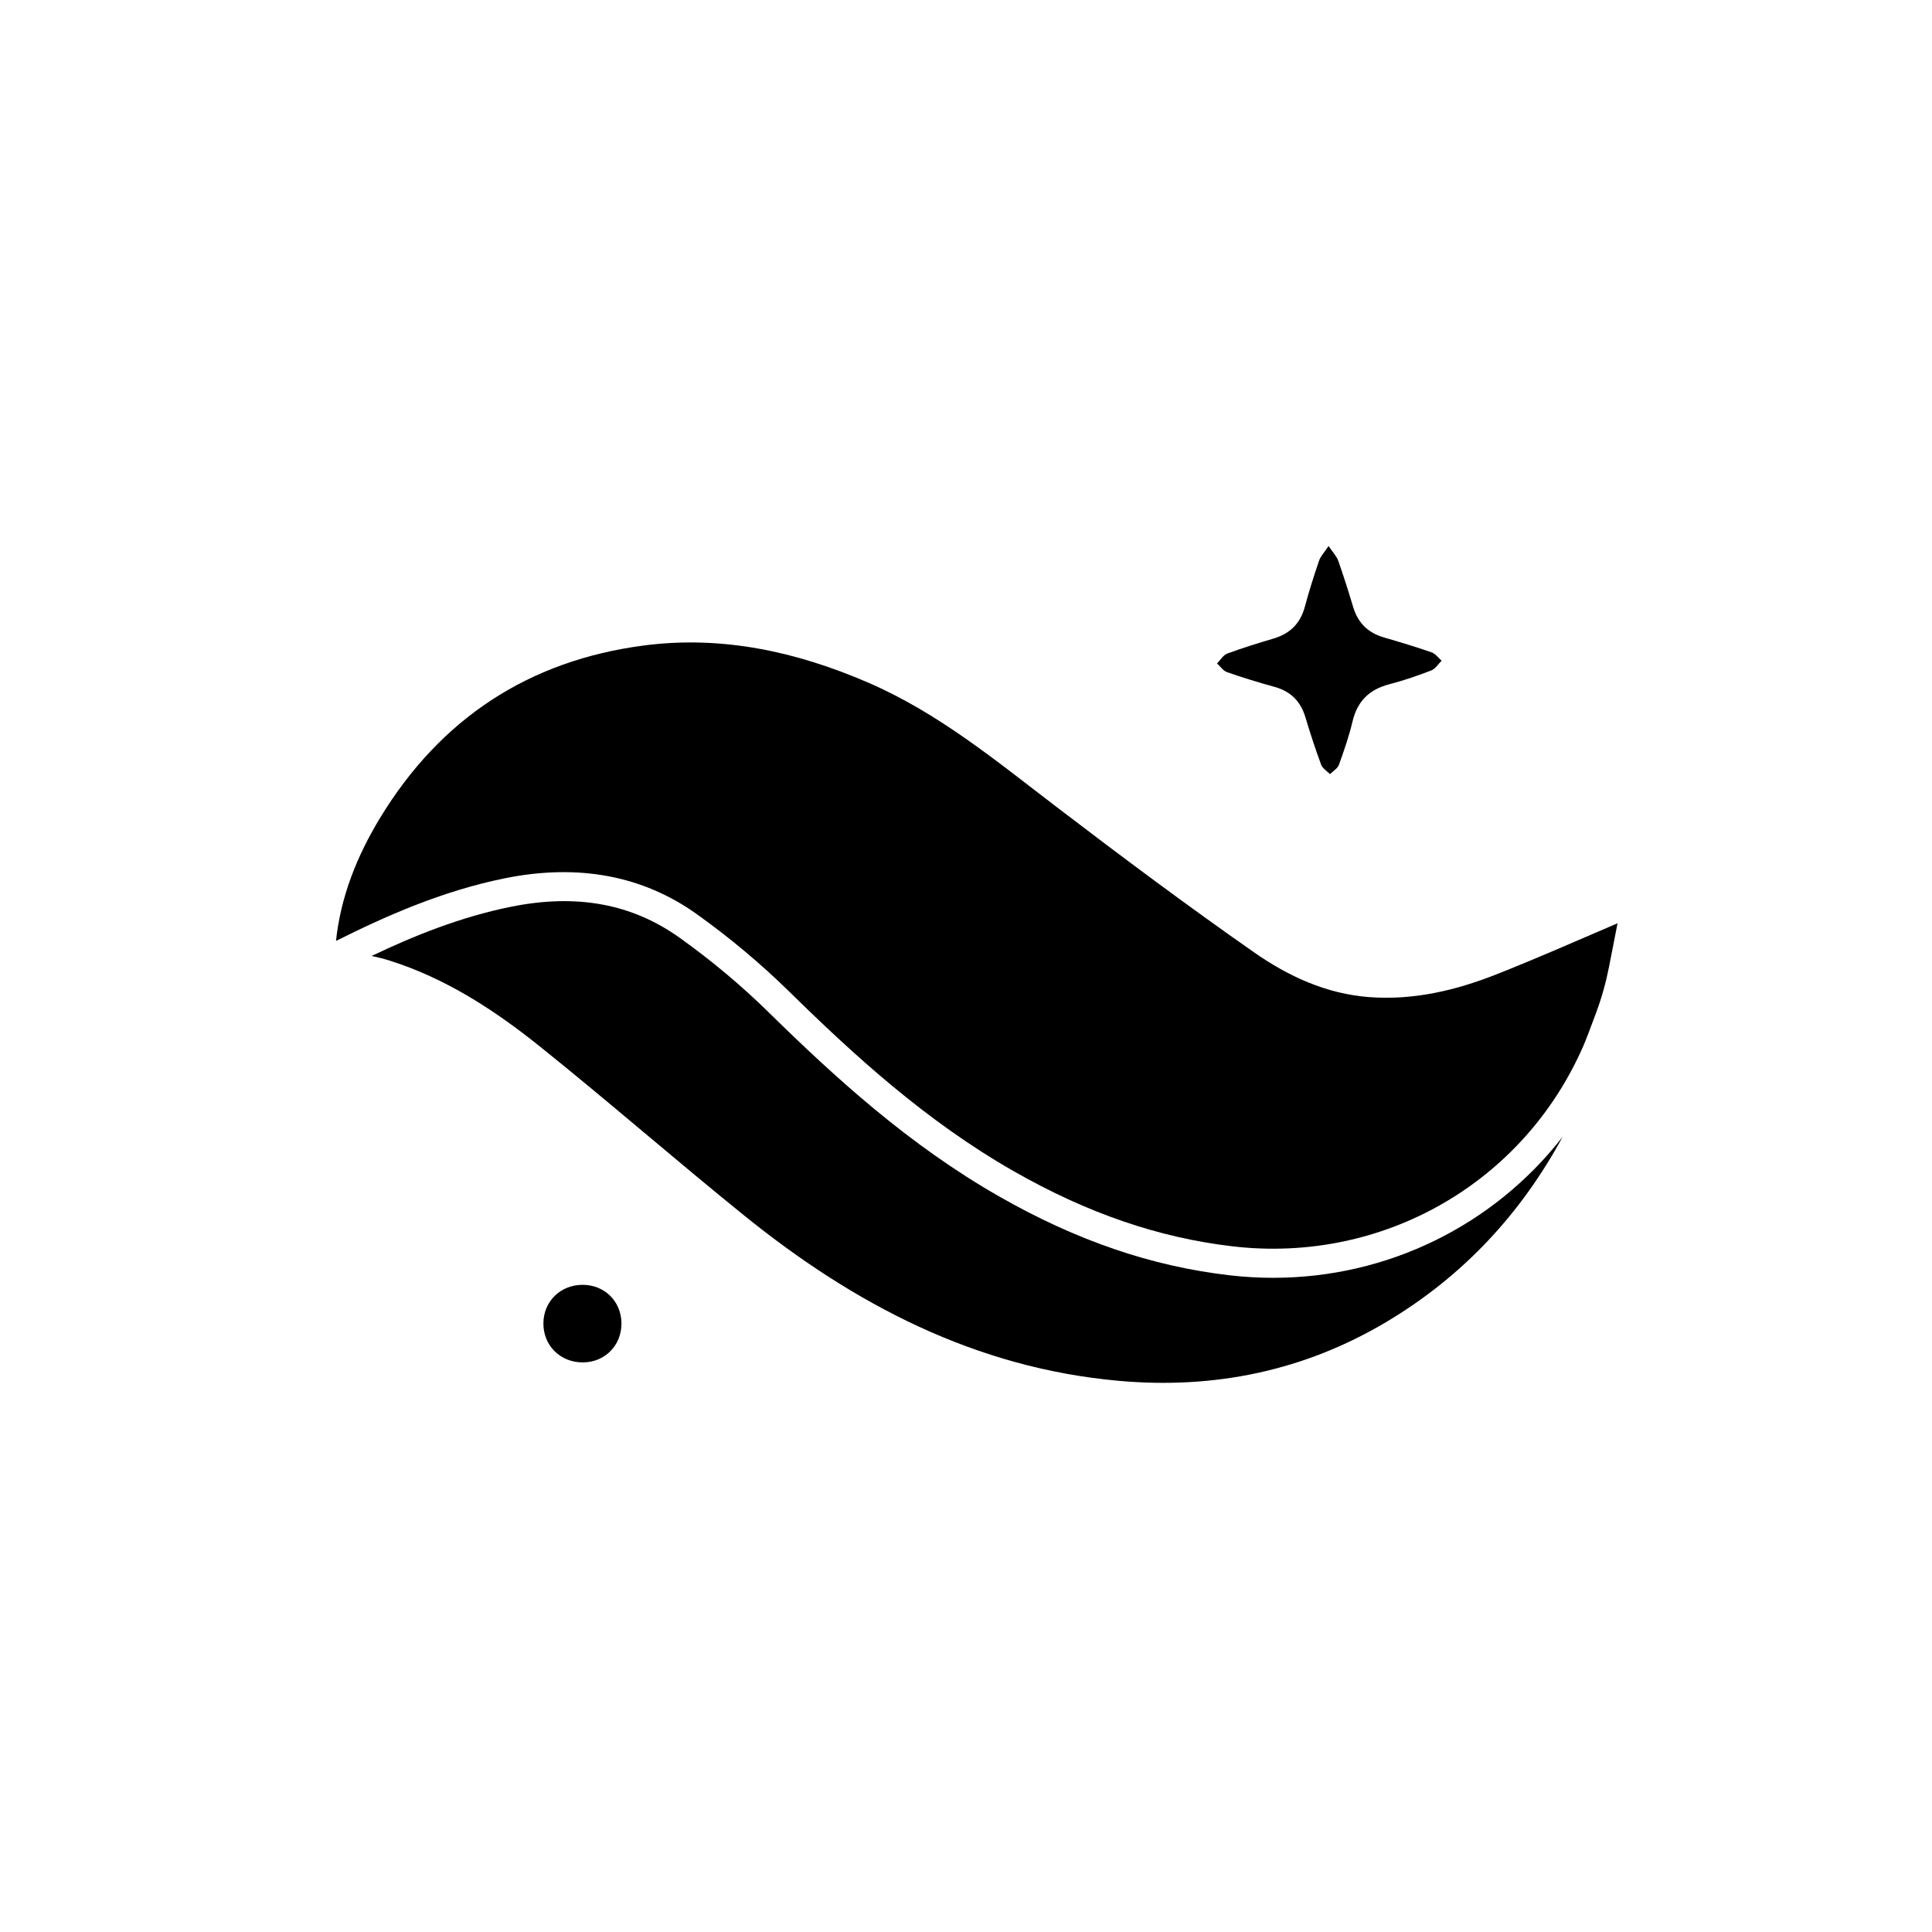
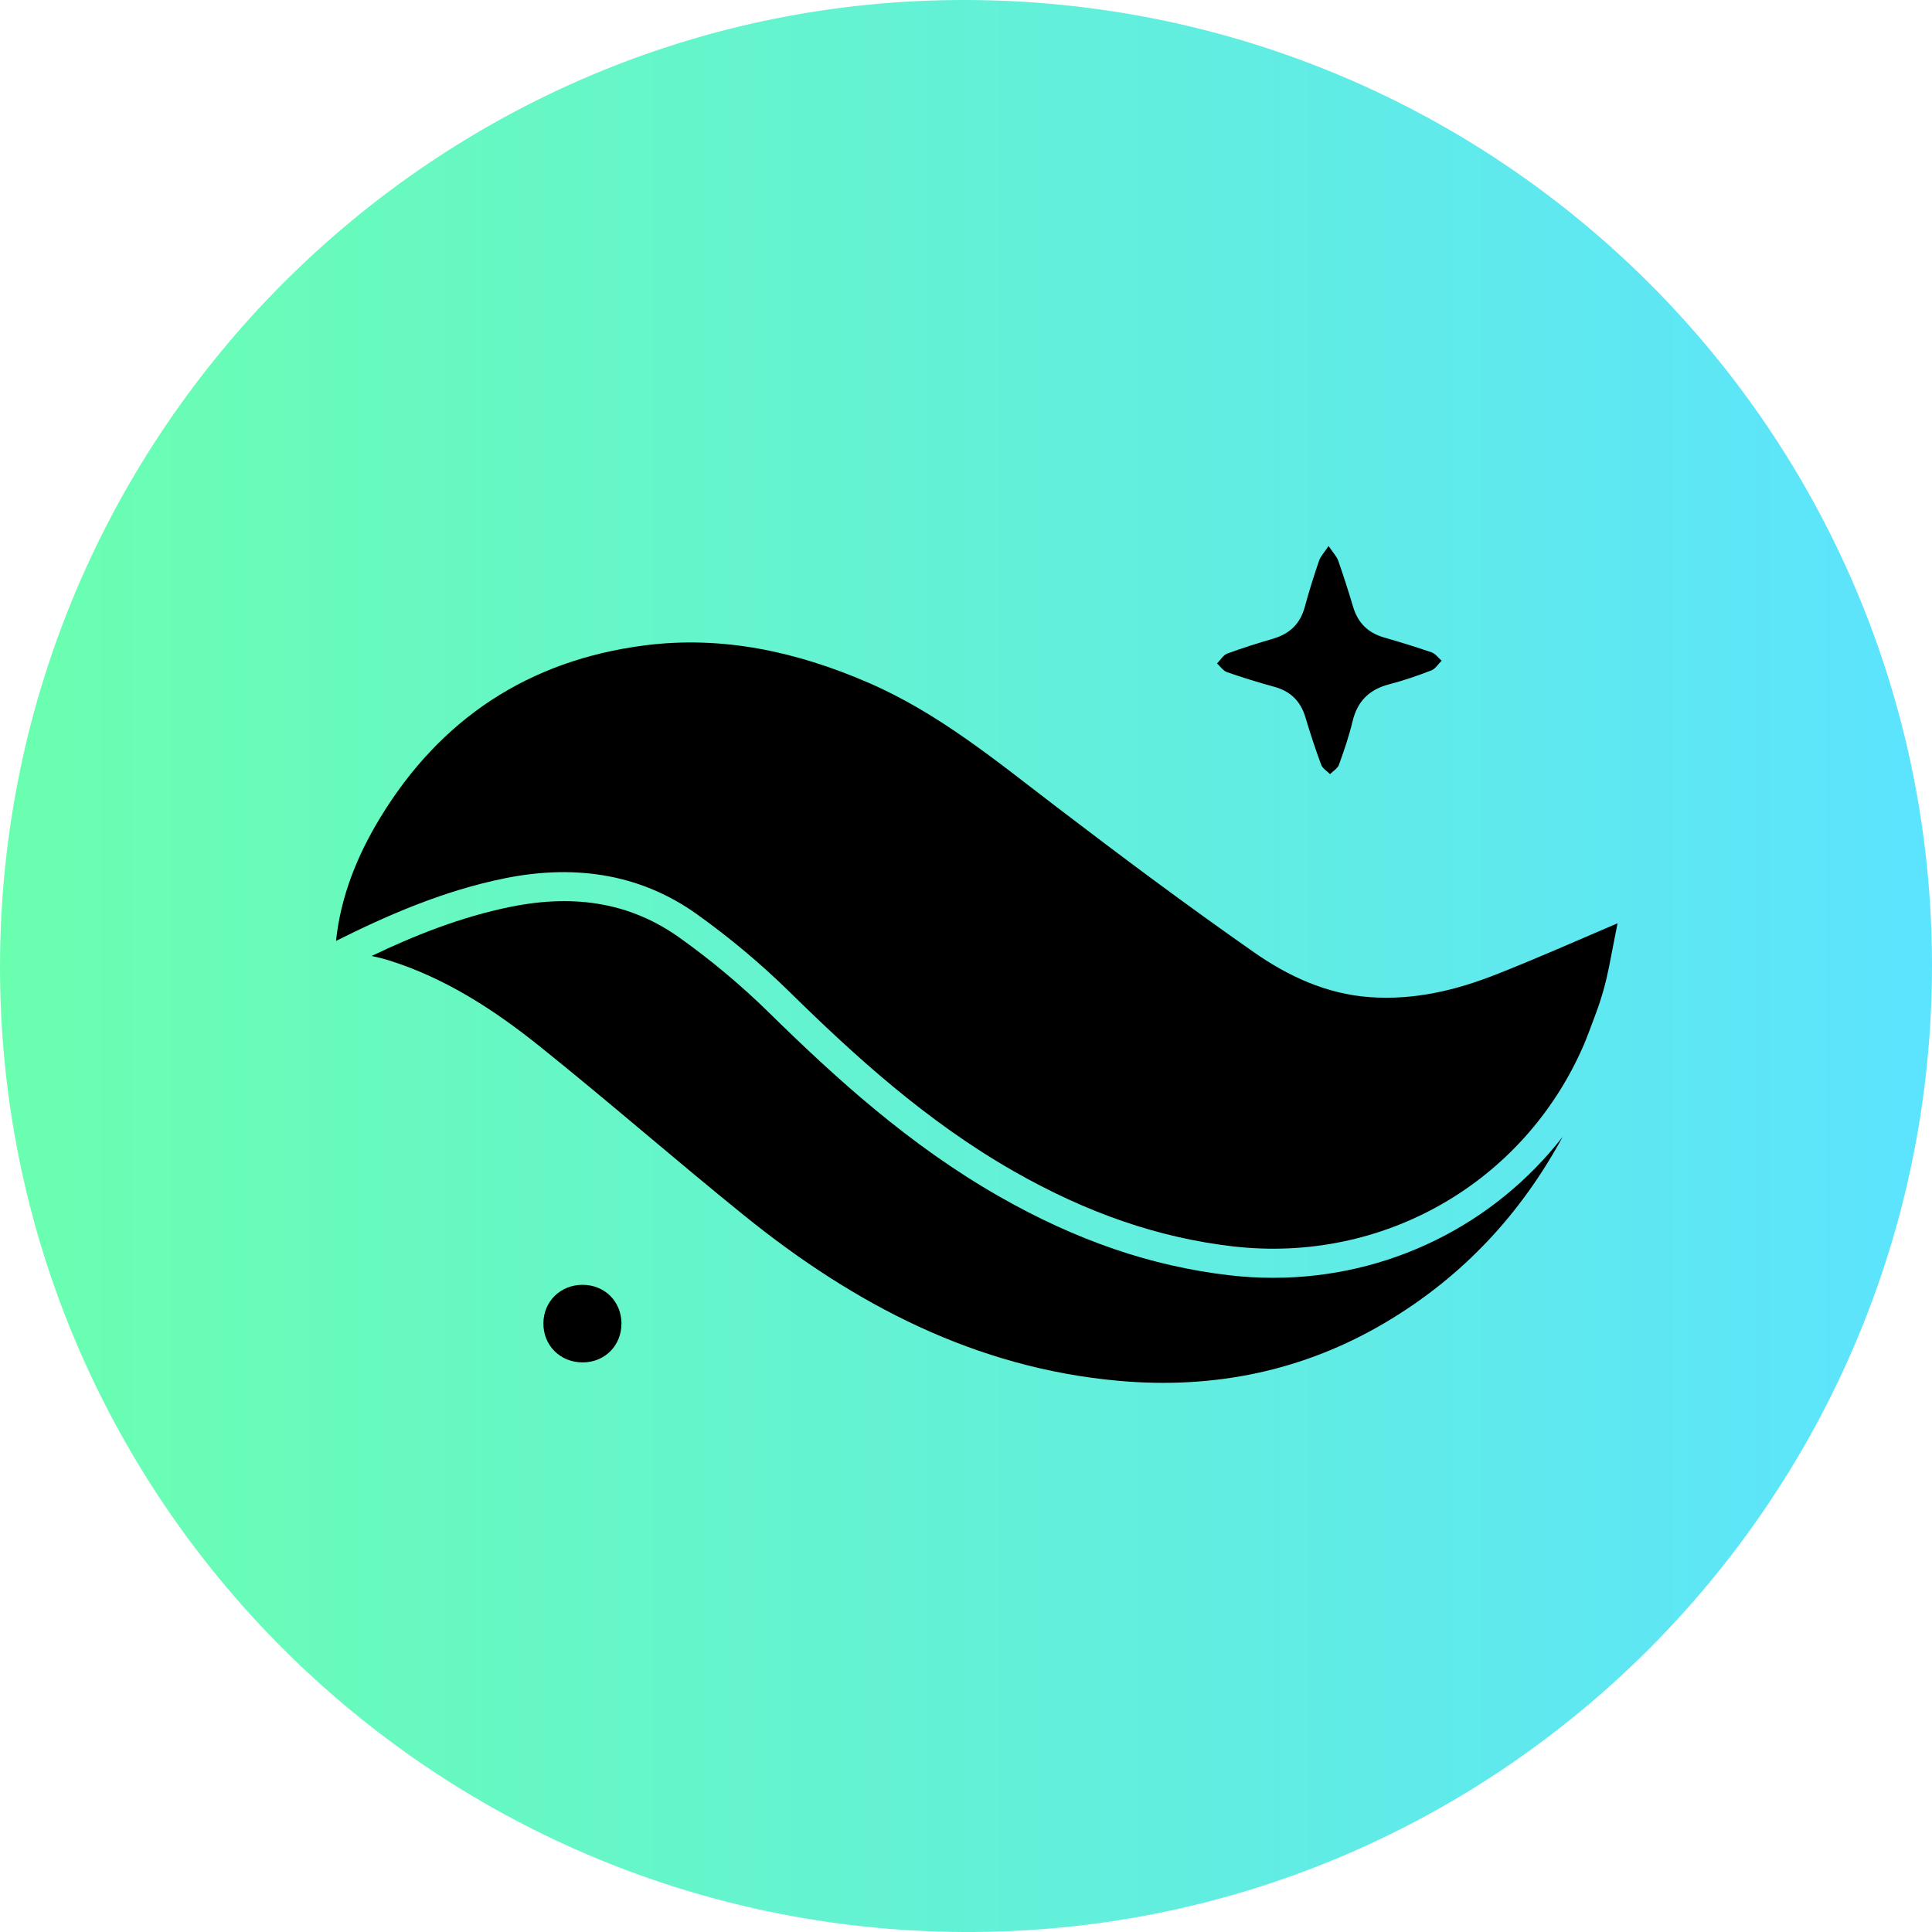
- <svg xmlns="http://www.w3.org/2000/svg" width="80" height="80" viewBox="0 0 46 46" fill="none">
+ <svg xmlns="http://www.w3.org/2000/svg" width="46" height="46" viewBox="0 0 46 46" fill="none">
+   <path d="M23.016 0C35.734 0.039 46.001 10.309 46 22.992C45.999 35.72 35.638 46.059 22.942 46C10.235 45.942 -0.034 35.631 8.28428e-05 22.964C0.033 10.27 10.365 -0.037 23.016 0Z" fill="url(#paint0_linear_975_619)" />
  <path d="M12.032 20.909C13.772 20.56 15.306 20.848 16.59 21.765C17.377 22.328 18.118 22.949 18.792 23.61C20.338 25.128 22.054 26.696 24.128 27.881C25.885 28.886 27.595 29.472 29.359 29.676C32.926 30.088 36.28 28.165 37.703 24.893C37.756 24.773 37.884 24.438 38.009 24.096C38.138 23.747 38.239 23.383 38.311 23.015L38.513 21.983C37.519 22.409 36.579 22.824 35.626 23.2C34.661 23.581 33.661 23.819 32.607 23.741C31.577 23.665 30.667 23.241 29.85 22.669C28.262 21.559 26.709 20.399 25.169 19.223C23.736 18.129 22.349 16.978 20.671 16.253C18.963 15.514 17.192 15.127 15.336 15.368C12.593 15.724 10.487 17.108 9.049 19.475C8.501 20.378 8.112 21.345 8 22.403C9.155 21.825 10.522 21.212 12.033 20.909H12.032Z" fill="black" />
  <path d="M30.314 30.424C29.971 30.424 29.626 30.405 29.277 30.364C27.419 30.15 25.622 29.535 23.783 28.483C21.64 27.259 19.884 25.656 18.304 24.105C17.656 23.469 16.943 22.871 16.185 22.33C15.048 21.517 13.734 21.274 12.168 21.589C10.961 21.832 9.838 22.288 8.848 22.761C8.988 22.791 9.129 22.825 9.266 22.868C10.606 23.289 11.769 24.046 12.849 24.912C14.495 26.231 16.083 27.62 17.724 28.945C20.337 31.056 23.225 32.572 26.638 32.877C28.905 33.08 31.045 32.643 33.005 31.477C34.874 30.364 36.232 28.86 37.206 27.067C35.566 29.172 33.045 30.424 30.315 30.424H30.314Z" fill="black" />
  <path d="M31.633 13C31.74 13.16 31.826 13.248 31.863 13.351C31.99 13.714 32.107 14.08 32.217 14.449C32.33 14.829 32.57 15.067 32.95 15.177C33.33 15.287 33.709 15.402 34.083 15.531C34.176 15.563 34.245 15.662 34.324 15.731C34.243 15.81 34.177 15.925 34.079 15.962C33.753 16.088 33.419 16.204 33.081 16.291C32.605 16.414 32.319 16.692 32.204 17.174C32.12 17.526 32.002 17.87 31.879 18.21C31.847 18.298 31.74 18.358 31.667 18.432C31.594 18.358 31.489 18.296 31.456 18.207C31.319 17.836 31.195 17.46 31.082 17.081C30.969 16.7 30.734 16.462 30.349 16.355C29.968 16.25 29.589 16.134 29.216 16.004C29.123 15.972 29.056 15.868 28.977 15.797C29.057 15.716 29.124 15.598 29.221 15.561C29.581 15.428 29.949 15.314 30.318 15.205C30.71 15.089 30.959 14.85 31.067 14.449C31.166 14.079 31.283 13.712 31.407 13.348C31.442 13.245 31.528 13.158 31.633 13H31.633Z" fill="black" />
  <path d="M14.796 31.509C14.8 32.032 14.404 32.434 13.883 32.438C13.343 32.443 12.933 32.038 12.938 31.504C12.942 30.986 13.344 30.591 13.87 30.591C14.396 30.591 14.793 30.985 14.797 31.509H14.796Z" fill="black" />
+   <defs>
+     <linearGradient id="paint0_linear_975_619" x1="-0.054" y1="23" x2="45.945" y2="23" gradientUnits="userSpaceOnUse">
+       <stop stop-color="#6AFFAF" />
+       <stop offset="1" stop-color="#5CE3FE" />
+     </linearGradient>
+   </defs>
</svg>
